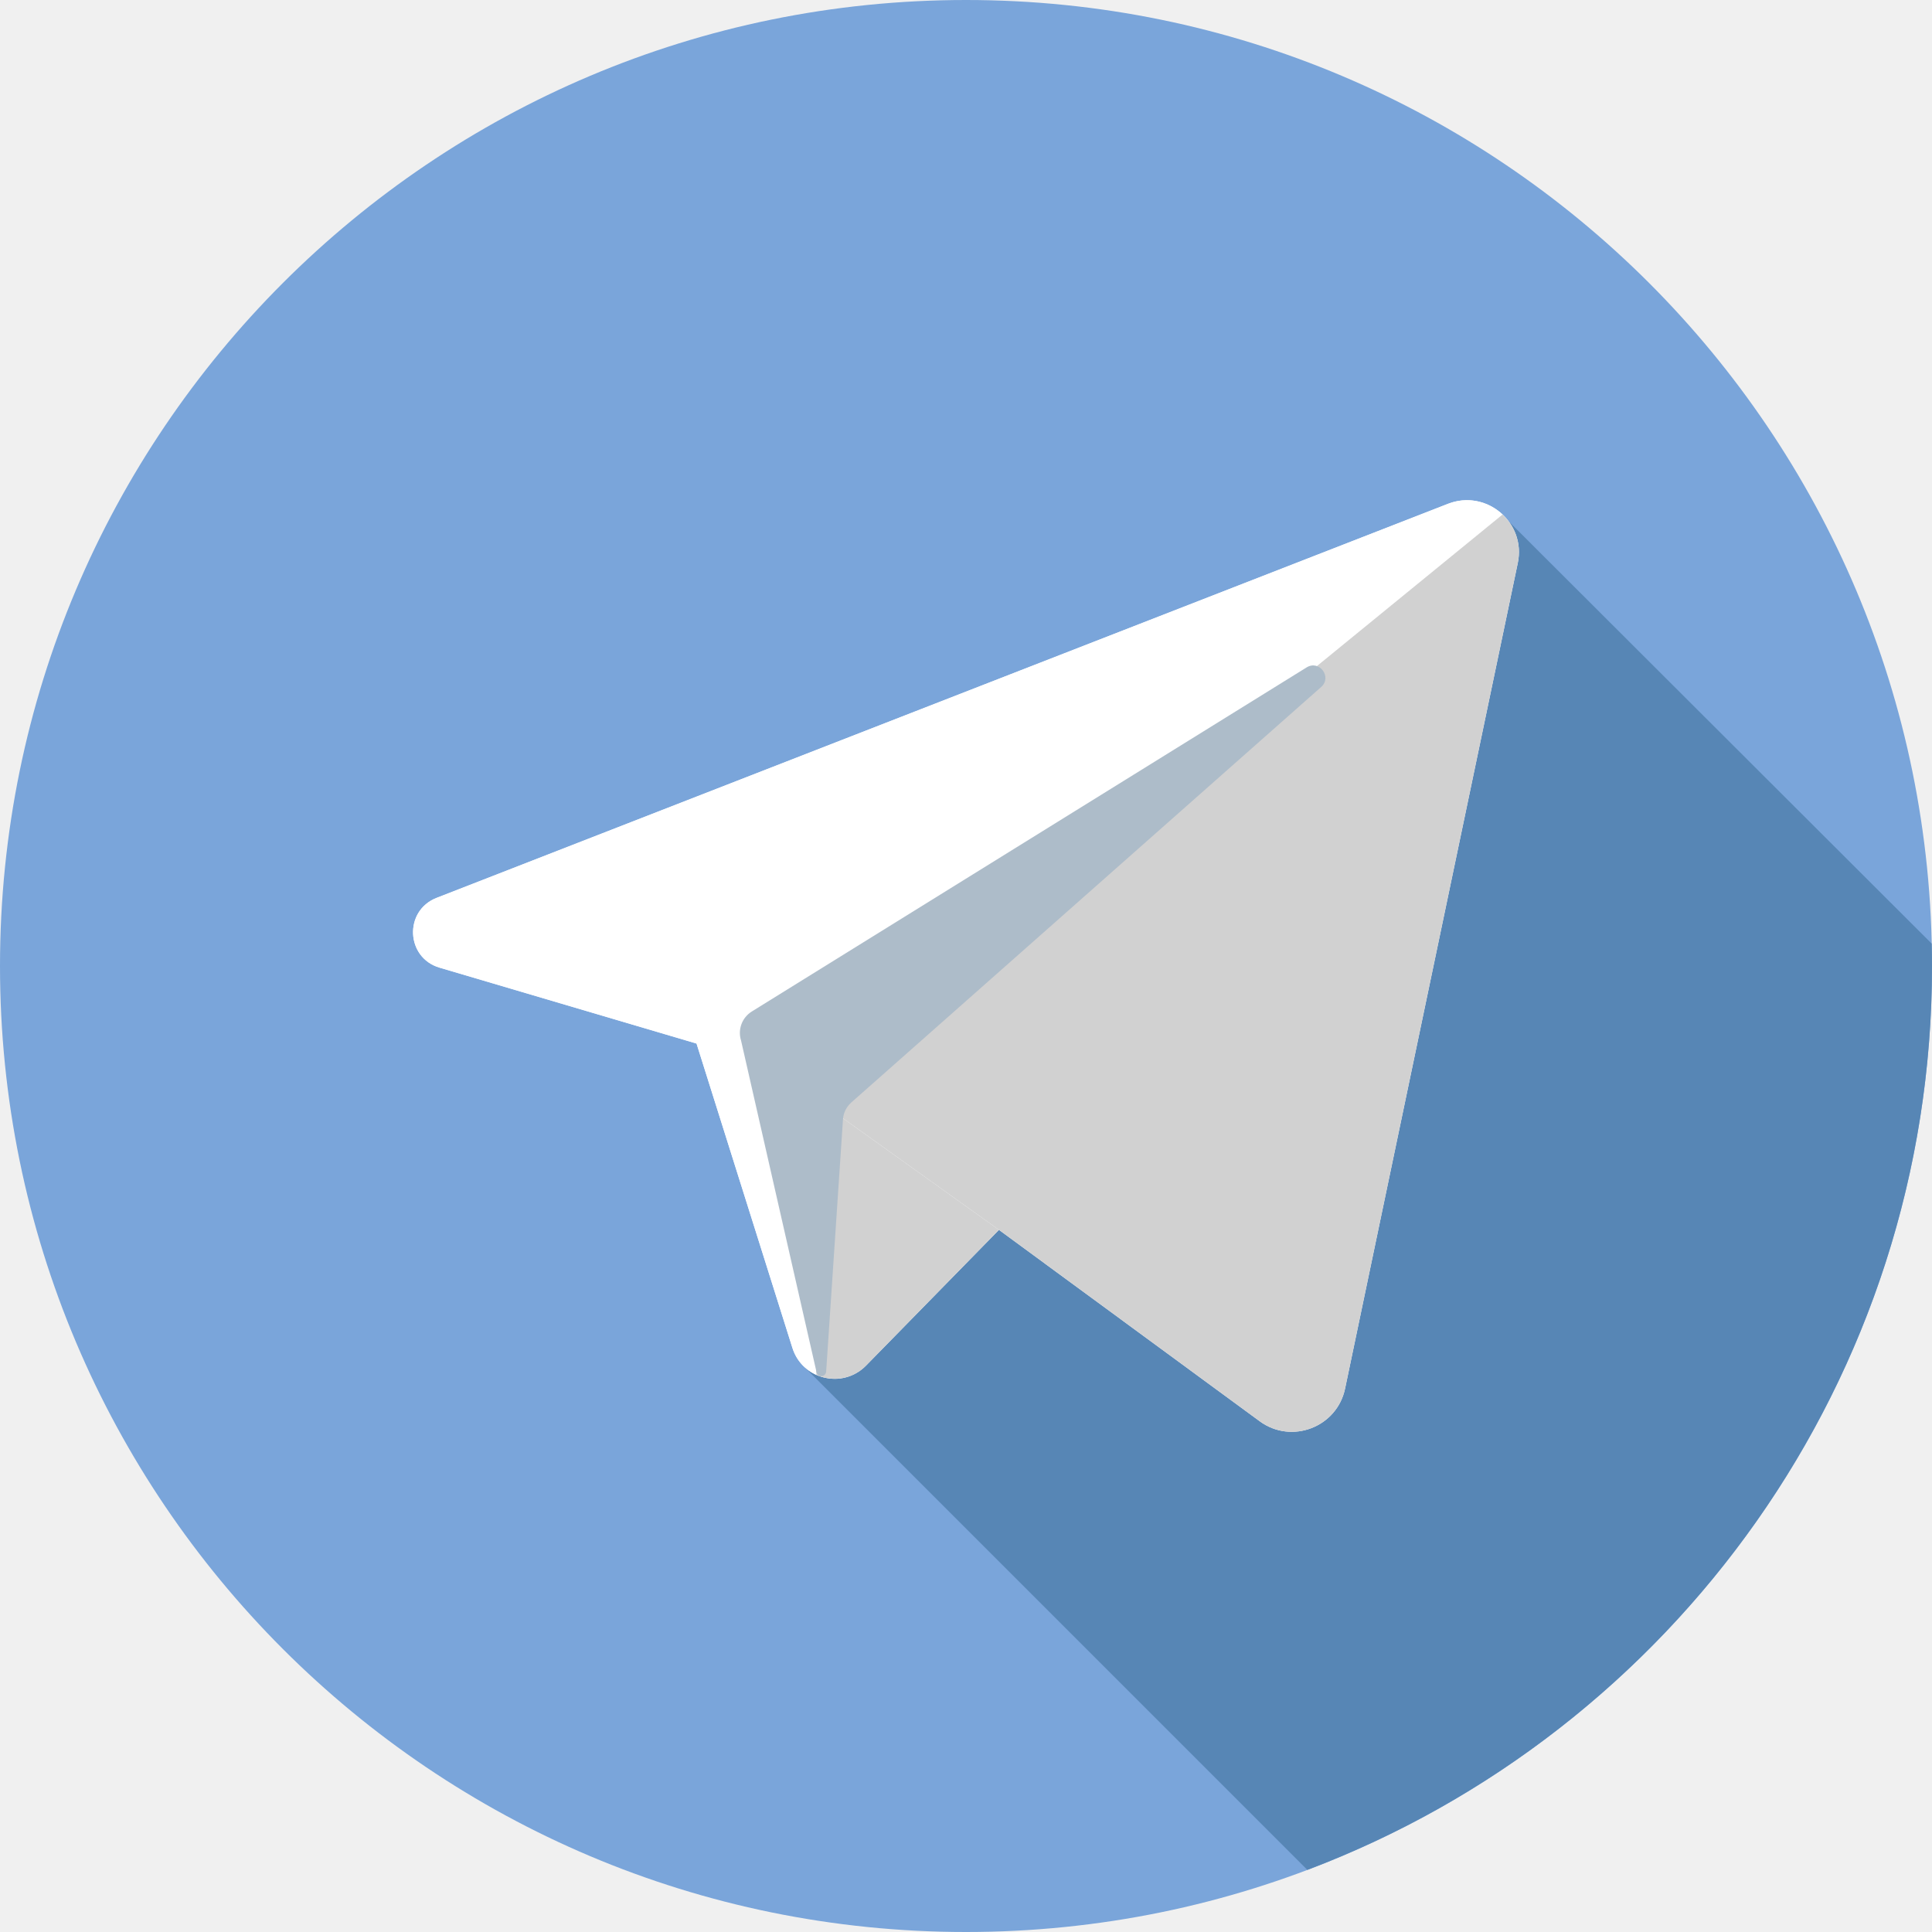
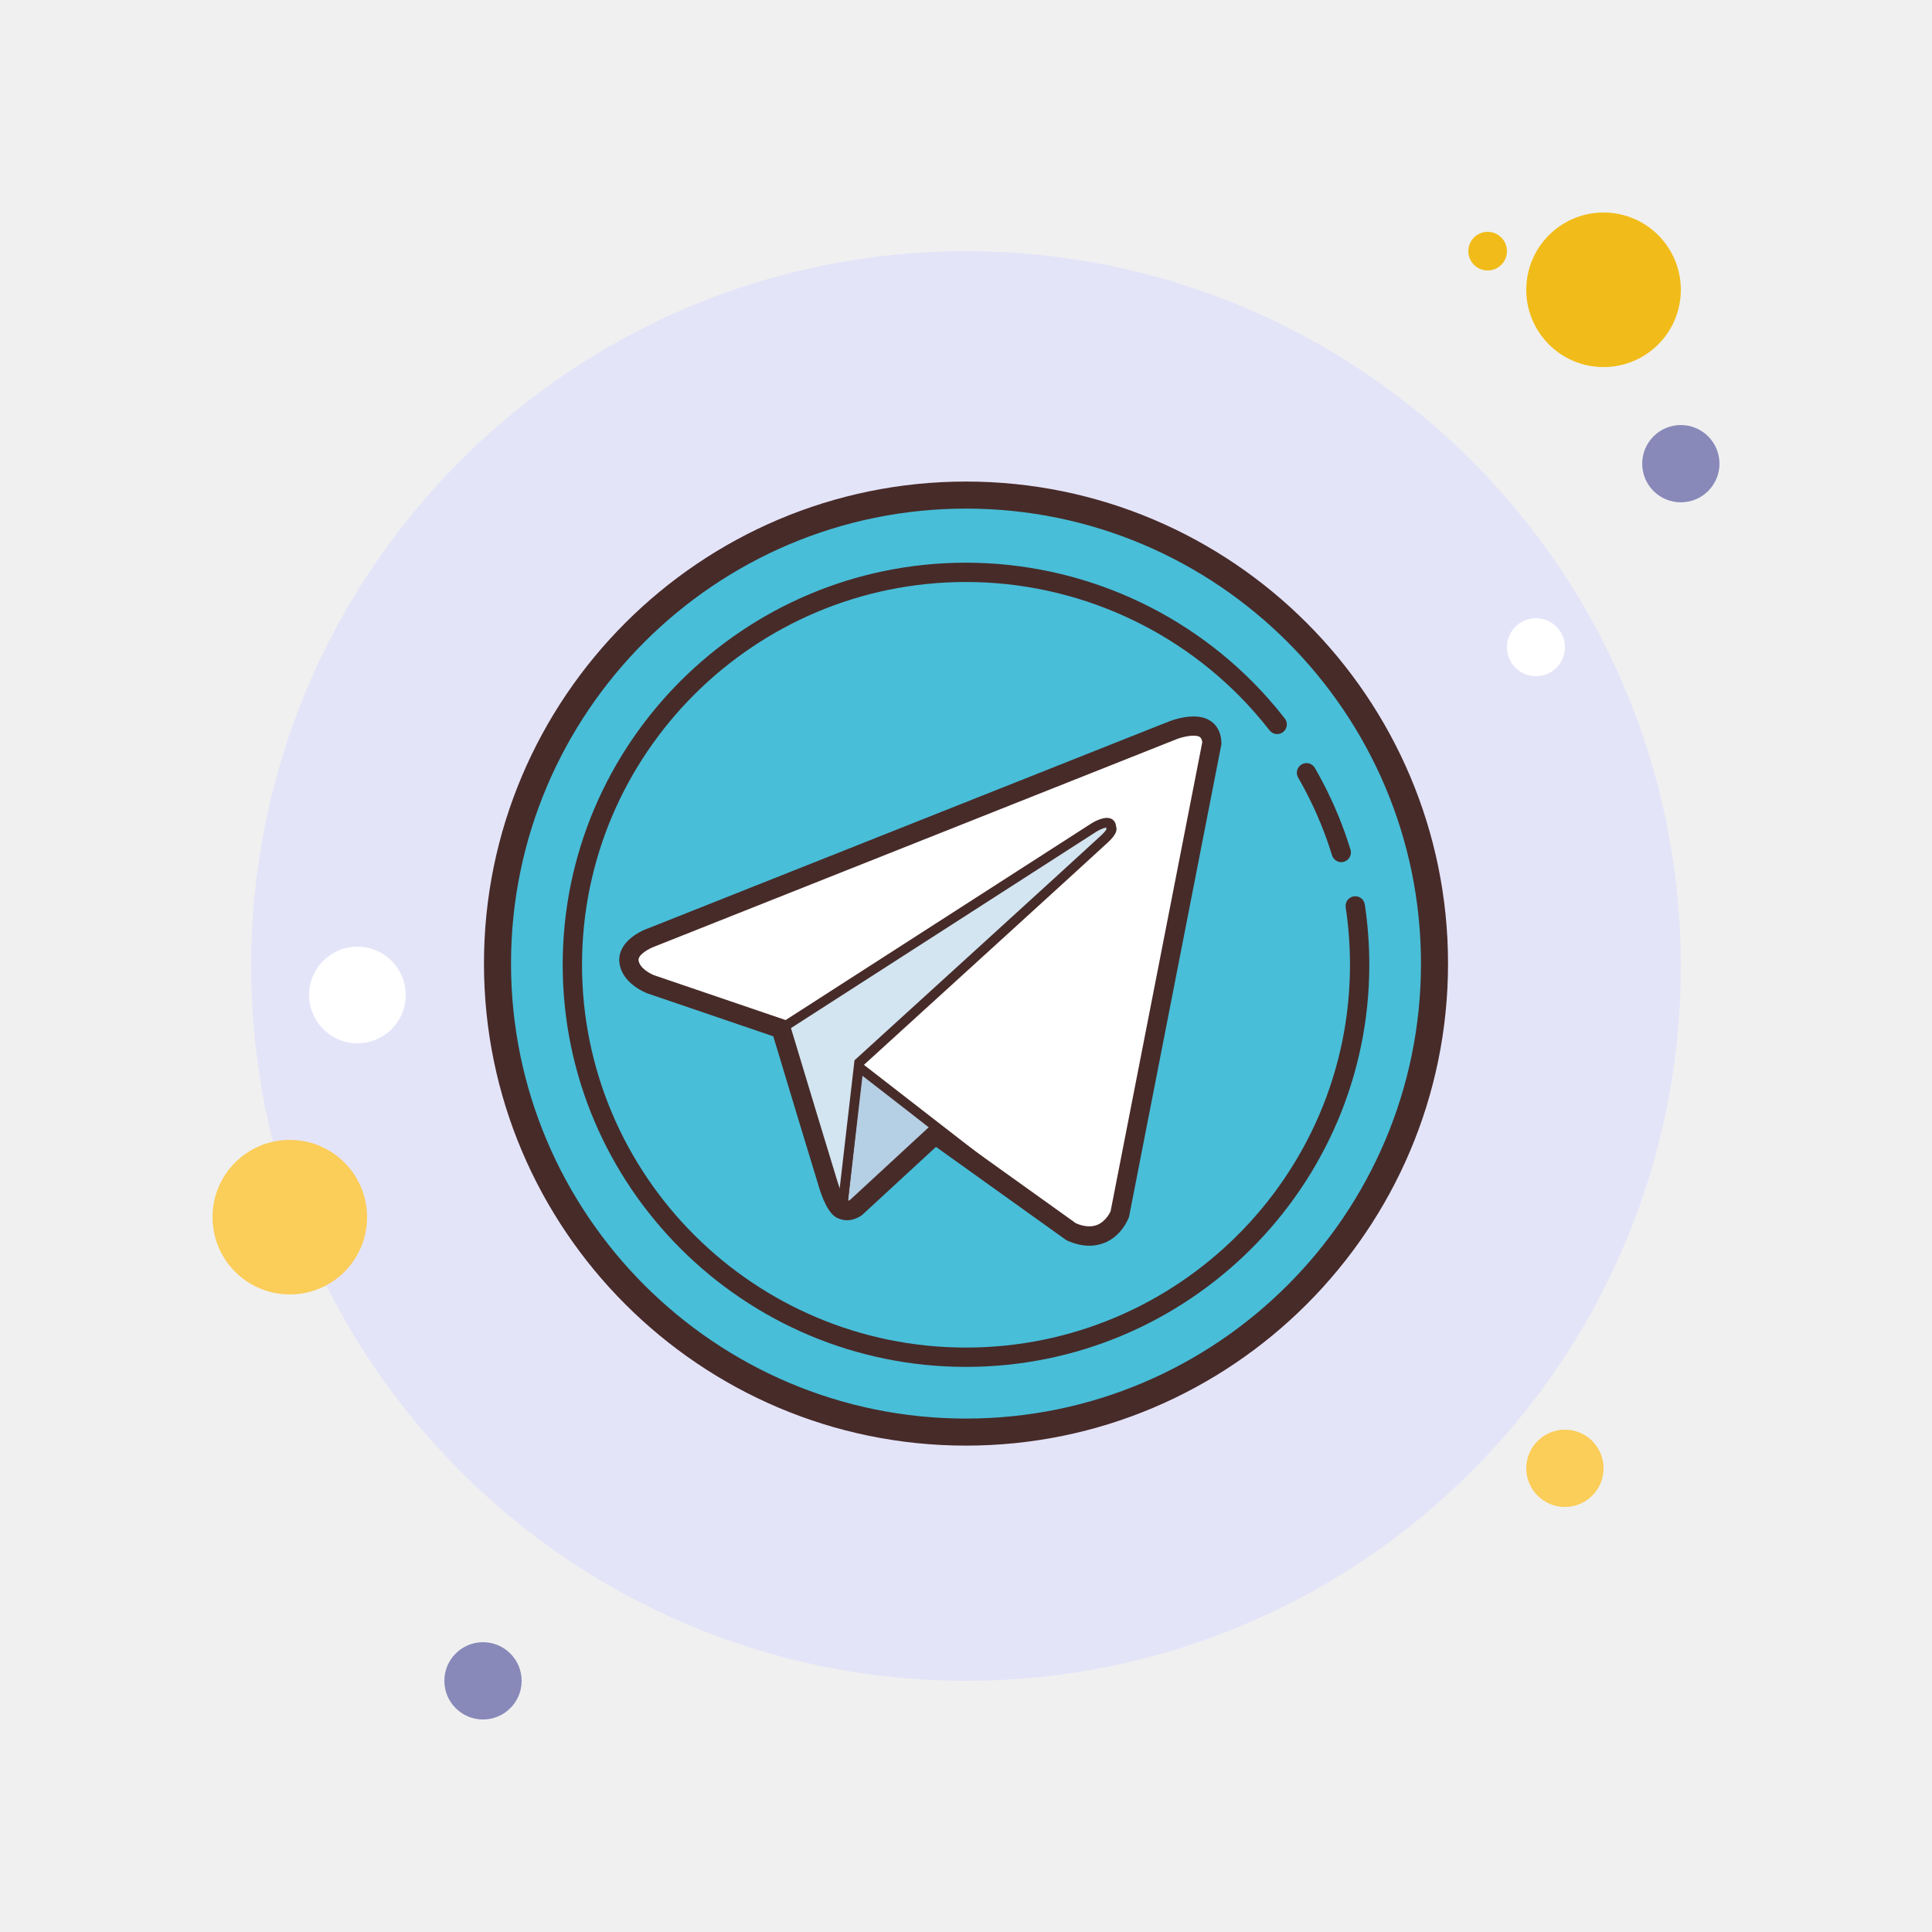
- <svg xmlns="http://www.w3.org/2000/svg" version="1.1" id="Layer_1" x="0px" y="0px" viewBox="0 0 512 512" style="enable-background:new 0 0 512 512;" xml:space="preserve">
-   <circle style="fill:#7AA5DA;" cx="256" cy="256" r="256" />
-   <path style="fill:#5786B5;" d="M511.924,250.077L398.283,136.625l-185.108,225.63l133.284,133.284  C443.197,458.988,512,365.535,512,256C512,254.019,511.969,252.045,511.924,250.077z" />
-   <path style="fill:#FFFFFF;" d="M383.717,133.52c10.206-3.982,20.756,4.948,18.515,15.67l-45.77,218.781  c-2.138,10.257-14.188,14.877-22.635,8.671l-69.094-50.717l-35.219,35.961c-6.189,6.31-16.86,3.741-19.515-4.672l-25.41-80.662  l-68.112-20.118c-8.947-2.638-9.464-15.084-0.793-18.48L383.717,133.52z M350.118,182.065c2.982-2.638-0.483-7.292-3.862-5.189  l-147.015,91.177c-2.586,1.603-3.775,4.758-2.862,7.671l20.049,88.04c0.397,1.345,2.327,1.155,2.5-0.241l4.482-67.094  c0.172-1.655,0.965-3.172,2.207-4.275L350.118,182.065z" />
-   <path style="fill:#9EC2E5;" d="M346.257,176.876c3.379-2.103,6.844,2.551,3.862,5.189l-124.5,110.089  c-1.241,1.103-2.034,2.62-2.207,4.275l-4.482,67.094c-0.172,1.396-2.103,1.586-2.5,0.241l-20.049-88.04  c-0.914-2.913,0.276-6.068,2.862-7.671L346.257,176.876z" />
-   <path style="fill:#FFFFFF;" d="M217.154,364.678c-3.241-1.155-5.982-3.741-7.154-7.465l-25.41-80.662l-68.112-20.118  c-8.947-2.638-9.464-15.084-0.793-18.48L383.717,133.52c6.585-2.569,13.326,0.241,16.653,5.448  c-0.621-0.948-1.362-1.827-2.189-2.603L216.343,284.81v6.499l-1-0.724l1,40.926v32.823c0.259,0.121,0.534,0.224,0.81,0.31V364.678  L217.154,364.678z" />
+ <svg xmlns="http://www.w3.org/2000/svg" viewBox="0 0 100 100" width="100" height="100">
+   <path fill="#f1bc19" d="M77 12A1 1 0 1 0 77 14A1 1 0 1 0 77 12Z" />
+   <path fill="#e4e4f9" d="M50 13A37 37 0 1 0 50 87A37 37 0 1 0 50 13Z" />
+   <path fill="#f1bc19" d="M83 11A4 4 0 1 0 83 19A4 4 0 1 0 83 11Z" />
+   <path fill="#8889b9" d="M87 22A2 2 0 1 0 87 26A2 2 0 1 0 87 22Z" />
+   <path fill="#fbcd59" d="M81 74A2 2 0 1 0 81 78 2 2 0 1 0 81 74zM15 59A4 4 0 1 0 15 67 4 4 0 1 0 15 59z" />
+   <path fill="#8889b9" d="M25 85A2 2 0 1 0 25 89A2 2 0 1 0 25 85Z" />
+   <path fill="#fff" d="M18.5 49A2.5 2.5 0 1 0 18.5 54 2.5 2.5 0 1 0 18.5 49zM79.5 32A1.5 1.5 0 1 0 79.5 35 1.5 1.5 0 1 0 79.5 32z" />
  <g>
-     <path style="fill:#D1D1D1;" d="M402.525,145.518c0.052,1.172-0.034,2.413-0.293,3.672l-45.77,218.781   c-2.138,10.257-14.188,14.877-22.635,8.671l-69.094-50.717l-48.39-34.616v-6.499l181.838-148.446   c0.827,0.776,1.569,1.655,2.189,2.603c0.121,0.207,0.241,0.396,0.362,0.586c0.103,0.207,0.224,0.414,0.328,0.603   c0.103,0.207,0.207,0.414,0.293,0.621c0.103,0.224,0.19,0.431,0.276,0.655c0.069,0.19,0.155,0.396,0.224,0.621   c0.224,0.672,0.396,1.362,0.517,2.086C402.439,144.587,402.491,145.036,402.525,145.518z" />
-     <path style="fill:#D1D1D1;" d="M264.733,325.925l-35.219,35.961c-0.293,0.293-0.603,0.586-0.914,0.845   c-0.31,0.259-0.621,0.483-0.948,0.707c-0.017,0.017-0.017,0.017-0.017,0.017c-0.655,0.431-1.327,0.793-2.034,1.086   c-0.362,0.138-0.707,0.276-1.069,0.362c-1.5,0.448-3.034,0.569-4.551,0.414c-0.396-0.034-0.793-0.103-1.172-0.172   c-0.052,0-0.103-0.017-0.155-0.034c-0.379-0.103-0.759-0.207-1.138-0.328c-0.121-0.034-0.241-0.069-0.362-0.138l-0.81-33.133   v-40.202L264.733,325.925z" />
+     <path fill="#48bed8" d="M50 25.625A24.25 24.25 0 1 0 50 74.125A24.25 24.25 0 1 0 50 25.625Z" />
+     <path fill="#472b29" d="M50,74.825c-13.757,0-24.95-11.192-24.95-24.95S36.243,24.925,50,24.925s24.95,11.192,24.95,24.95 S63.757,74.825,50,74.825z M50,26.325c-12.985,0-23.55,10.564-23.55,23.55S37.015,73.425,50,73.425s23.55-10.564,23.55-23.55 S62.985,26.325,50,26.325z" />
  </g>
  <g>
-     <path style="fill:#DADDE0;" d="M228.6,362.73c-0.31,0.259-0.621,0.5-0.948,0.724v-0.017   C227.98,363.213,228.29,362.989,228.6,362.73z" />
-     <path style="fill:#DADDE0;" d="M227.652,363.437v0.017c0,0,0-0.017-0.017,0C227.635,363.454,227.635,363.454,227.652,363.437z" />
-     <path style="fill:#DADDE0;" d="M225.601,364.541c0.707-0.293,1.379-0.655,2.034-1.086   C226.98,363.885,226.29,364.247,225.601,364.541z" />
-     <path style="fill:#DADDE0;" d="M219.981,365.316c1.517,0.155,3.051,0.034,4.551-0.414c-1.086,0.345-2.207,0.5-3.327,0.5   c-0.345,0-0.69-0.017-1.017-0.052C220.119,365.351,220.05,365.351,219.981,365.316z" />
+     <path fill="#472b29" d="M69.424,44.625c-0.214,0-0.412-0.139-0.478-0.354c-0.088-0.287-0.183-0.571-0.284-0.853 c-0.392-1.094-0.886-2.159-1.47-3.169c-0.139-0.238-0.057-0.545,0.182-0.683c0.239-0.141,0.545-0.057,0.683,0.183 c0.614,1.061,1.134,2.182,1.546,3.331c0.106,0.297,0.206,0.595,0.298,0.897c0.081,0.264-0.067,0.544-0.332,0.625 C69.521,44.618,69.472,44.625,69.424,44.625z" />
  </g>
  <g>
-     <path style="fill:#FFFFFF;" d="M221.205,365.402c-0.345,0-0.69-0.017-1.017-0.052C220.515,365.385,220.86,365.402,221.205,365.402z   " />
-     <path style="fill:#FFFFFF;" d="M219.981,365.316c0.069,0.034,0.138,0.034,0.207,0.034c-0.362-0.017-0.69-0.069-1.034-0.138   C219.429,365.265,219.705,365.299,219.981,365.316z" />
+     <path fill="#472b29" d="M50,70.75c-11.511,0-20.875-9.337-20.875-20.813S38.489,29.125,50,29.125 c5.975,0,11.674,2.56,15.636,7.023c0.299,0.337,0.588,0.685,0.865,1.041c0.169,0.218,0.13,0.531-0.087,0.701 c-0.218,0.172-0.532,0.131-0.702-0.088c-0.264-0.339-0.54-0.669-0.824-0.99c-3.772-4.25-9.199-6.688-14.888-6.688 c-10.959,0-19.875,8.888-19.875,19.813S39.041,69.75,50,69.75s19.875-8.888,19.875-19.813c0-0.995-0.075-1.996-0.222-2.973 c-0.041-0.272,0.147-0.527,0.42-0.568c0.28-0.041,0.528,0.147,0.569,0.42c0.154,1.025,0.233,2.076,0.233,3.121 C70.875,61.413,61.511,70.75,50,70.75z" />
  </g>
  <g>
-     <path style="fill:#DADDE0;" d="M219.981,365.316c-0.276-0.017-0.552-0.052-0.827-0.103c-0.121-0.017-0.241-0.034-0.345-0.069   C219.188,365.213,219.584,365.282,219.981,365.316z" />
-     <path style="fill:#DADDE0;" d="M217.516,364.782c0.379,0.121,0.759,0.224,1.138,0.328c-0.155-0.034-0.31-0.069-0.465-0.103   c-0.069-0.017-0.138-0.034-0.19-0.069C217.843,364.903,217.671,364.851,217.516,364.782z" />
+     <path fill="#b5cfe4" d="M48.656,58.485l-4.355,4.021c0,0-0.34,0.261-0.713,0.097l0.834-7.47L48.656,58.485z" />
+     <path fill="#472b29" d="M43.843,62.907c-0.111,0-0.231-0.021-0.354-0.075l-0.168-0.073l0.904-8.101l4.816,3.813l-4.57,4.219 C44.444,62.711,44.184,62.907,43.843,62.907z M44.621,55.609l-0.758,6.798c0.157-0.006,0.281-0.096,0.288-0.101l4.122-3.807 L44.621,55.609z" />
  </g>
  <g>
-     <path style="fill:#FFFFFF;" d="M218.188,365.006c0.155,0.034,0.31,0.069,0.465,0.103   C218.498,365.092,218.343,365.058,218.188,365.006z" />
-     <path style="fill:#FFFFFF;" d="M217.516,364.782c0.155,0.069,0.328,0.121,0.483,0.155c-0.259-0.052-0.517-0.138-0.776-0.241   C217.326,364.73,217.412,364.765,217.516,364.782z" />
+     <path fill="#fff" d="M62.72,38.514l-4.771,24.365c0,0-0.667,1.69-2.503,0.879l-11.011-8.55l-4.004-1.96l-6.74-2.297 c0,0-1.035-0.371-1.135-1.182c-0.1-0.811,1.167-1.25,1.167-1.25l26.795-10.645C60.518,37.871,62.72,36.891,62.72,38.514z" />
+     <path fill="#472b29" d="M56.384,64.229c-0.327,0-0.674-0.081-1.039-0.242l-11.063-8.582l-3.96-1.933l-6.71-2.285 c-0.052-0.019-1.185-0.435-1.303-1.389c-0.124-1,1.274-1.496,1.334-1.517L60.426,37.64l0.003,0.007 c0.332-0.185,1.207-0.418,1.763-0.268c0.291,0.077,0.778,0.328,0.778,1.135l-0.005,0.048l-4.771,24.365 c-0.025,0.077-0.338,0.848-1.115,1.167C56.859,64.184,56.627,64.229,56.384,64.229z M60.74,38.051l0,0.002l-0.129,0.052 L33.816,48.75c-0.021,0.008-1.084,0.396-1.012,0.987c0.079,0.641,0.963,0.975,0.972,0.978l6.736,2.296l4.033,1.972L55.6,63.561 c0.456,0.192,0.906,0.227,1.29,0.07c0.583-0.239,0.825-0.838,0.827-0.844L62.47,38.49c-0.004-0.274-0.082-0.456-0.236-0.556 C61.858,37.693,61.083,37.921,60.74,38.051z" />
  </g>
-   <path style="fill:#DADDE0;" d="M217.516,364.782c-0.103-0.017-0.19-0.052-0.293-0.086c-0.017,0.017-0.052,0-0.069-0.017v-0.034  C217.274,364.713,217.395,364.747,217.516,364.782z" />
-   <path style="fill:#D1D1D1;" d="M216.343,331.511l0.81,33.133c-0.276-0.086-0.552-0.19-0.81-0.31V331.511z" />
-   <polygon style="fill:#DADDE0;" points="216.343,291.309 216.343,331.511 215.343,290.585 " />
-   <path style="fill:#ADBCC9;" d="M350.118,182.065l-124.5,110.089c-1.241,1.103-2.034,2.62-2.207,4.275l-4.474,67.1  c-0.172,1.396-2.103,1.586-2.517,0.241l-20.04-88.045c-0.914-2.913,0.276-6.068,2.862-7.671l147.015-91.177  C349.636,174.773,353.101,179.428,350.118,182.065z" />
  <g>
- </g>
+     <path fill="#d2e5f1" d="M43.588,62.604c0,0-0.321-0.03-0.722-1.315c-0.4-1.284-2.436-8.043-2.436-8.043l16.184-10.409 c0,0,0.934-0.575,0.901,0c0,0,0.166,0.101-0.334,0.575c-0.5,0.474-12.714,11.591-12.714,11.591L43.588,62.604z" />
+     <path fill="#472b29" d="M43.808,62.875l-0.243-0.022c-0.182-0.017-0.546-0.232-0.938-1.489 c-0.4-1.284-2.437-8.045-2.437-8.045l-0.055-0.181l0.159-0.102l16.184-10.408c0.219-0.136,0.754-0.422,1.077-0.229 c0.073,0.043,0.186,0.142,0.208,0.344l0.027,0.121c0.021,0.199-0.113,0.425-0.436,0.73c-0.482,0.457-11.561,10.542-12.648,11.532 L43.808,62.875z M40.723,53.354c0.326,1.082,2.02,6.701,2.381,7.86c0.112,0.359,0.215,0.609,0.302,0.781l0.823-7.114l0.069-0.063 c0.122-0.111,12.218-11.121,12.71-11.589c0.141-0.134,0.212-0.224,0.249-0.277l0.007-0.12c-0.112,0.014-0.339,0.106-0.521,0.218 L40.723,53.354z" />
+   </g>
  <g>
- </g>
-   <g>
- </g>
-   <g>
- </g>
-   <g>
- </g>
-   <g>
- </g>
-   <g>
- </g>
-   <g>
- </g>
-   <g>
- </g>
-   <g>
- </g>
-   <g>
- </g>
-   <g>
- </g>
-   <g>
- </g>
-   <g>
- </g>
-   <g>
- </g>
+     <path fill="#472b29" d="M56.384,64.479c-0.36,0-0.742-0.088-1.14-0.264l-0.089-0.051l-6.709-4.802l-3.806,3.511 c-0.089,0.073-0.595,0.442-1.197,0.211c-0.592-0.161-0.936-1.265-1.055-1.646c-0.335-1.075-1.819-5.996-2.292-7.564l-0.071-0.235 l-6.494-2.214c-0.062-0.022-1.334-0.49-1.47-1.595c-0.118-0.958,0.887-1.572,1.5-1.784l26.774-10.637l0.003,0.008 c0.424-0.209,1.407-0.484,2.069-0.23c0.304,0.118,0.814,0.446,0.814,1.328l-4.781,24.461c-0.062,0.18-0.406,0.997-1.266,1.351 C56.923,64.428,56.66,64.479,56.384,64.479z M55.694,63.32c0.423,0.178,0.793,0.203,1.1,0.079c0.47-0.192,0.688-0.699,0.69-0.704 l4.746-24.277c-0.009-0.097-0.05-0.221-0.131-0.272c-0.22-0.143-0.78-0.039-1.184,0.106l-0.001,0.002L33.908,48.982 c-0.329,0.116-0.891,0.438-0.856,0.724c0.052,0.42,0.65,0.717,0.808,0.773l6.947,2.368l0.085,0.214c0,0.001,0.061,0.193,0.16,0.522 c0.473,1.567,1.955,6.481,2.29,7.557c0.221,0.71,0.398,0.948,0.451,1.007c0.096,0.038,0.21-0.042,0.211-0.044l4.362-4.028 L55.694,63.32z" />
+   </g>
</svg>
